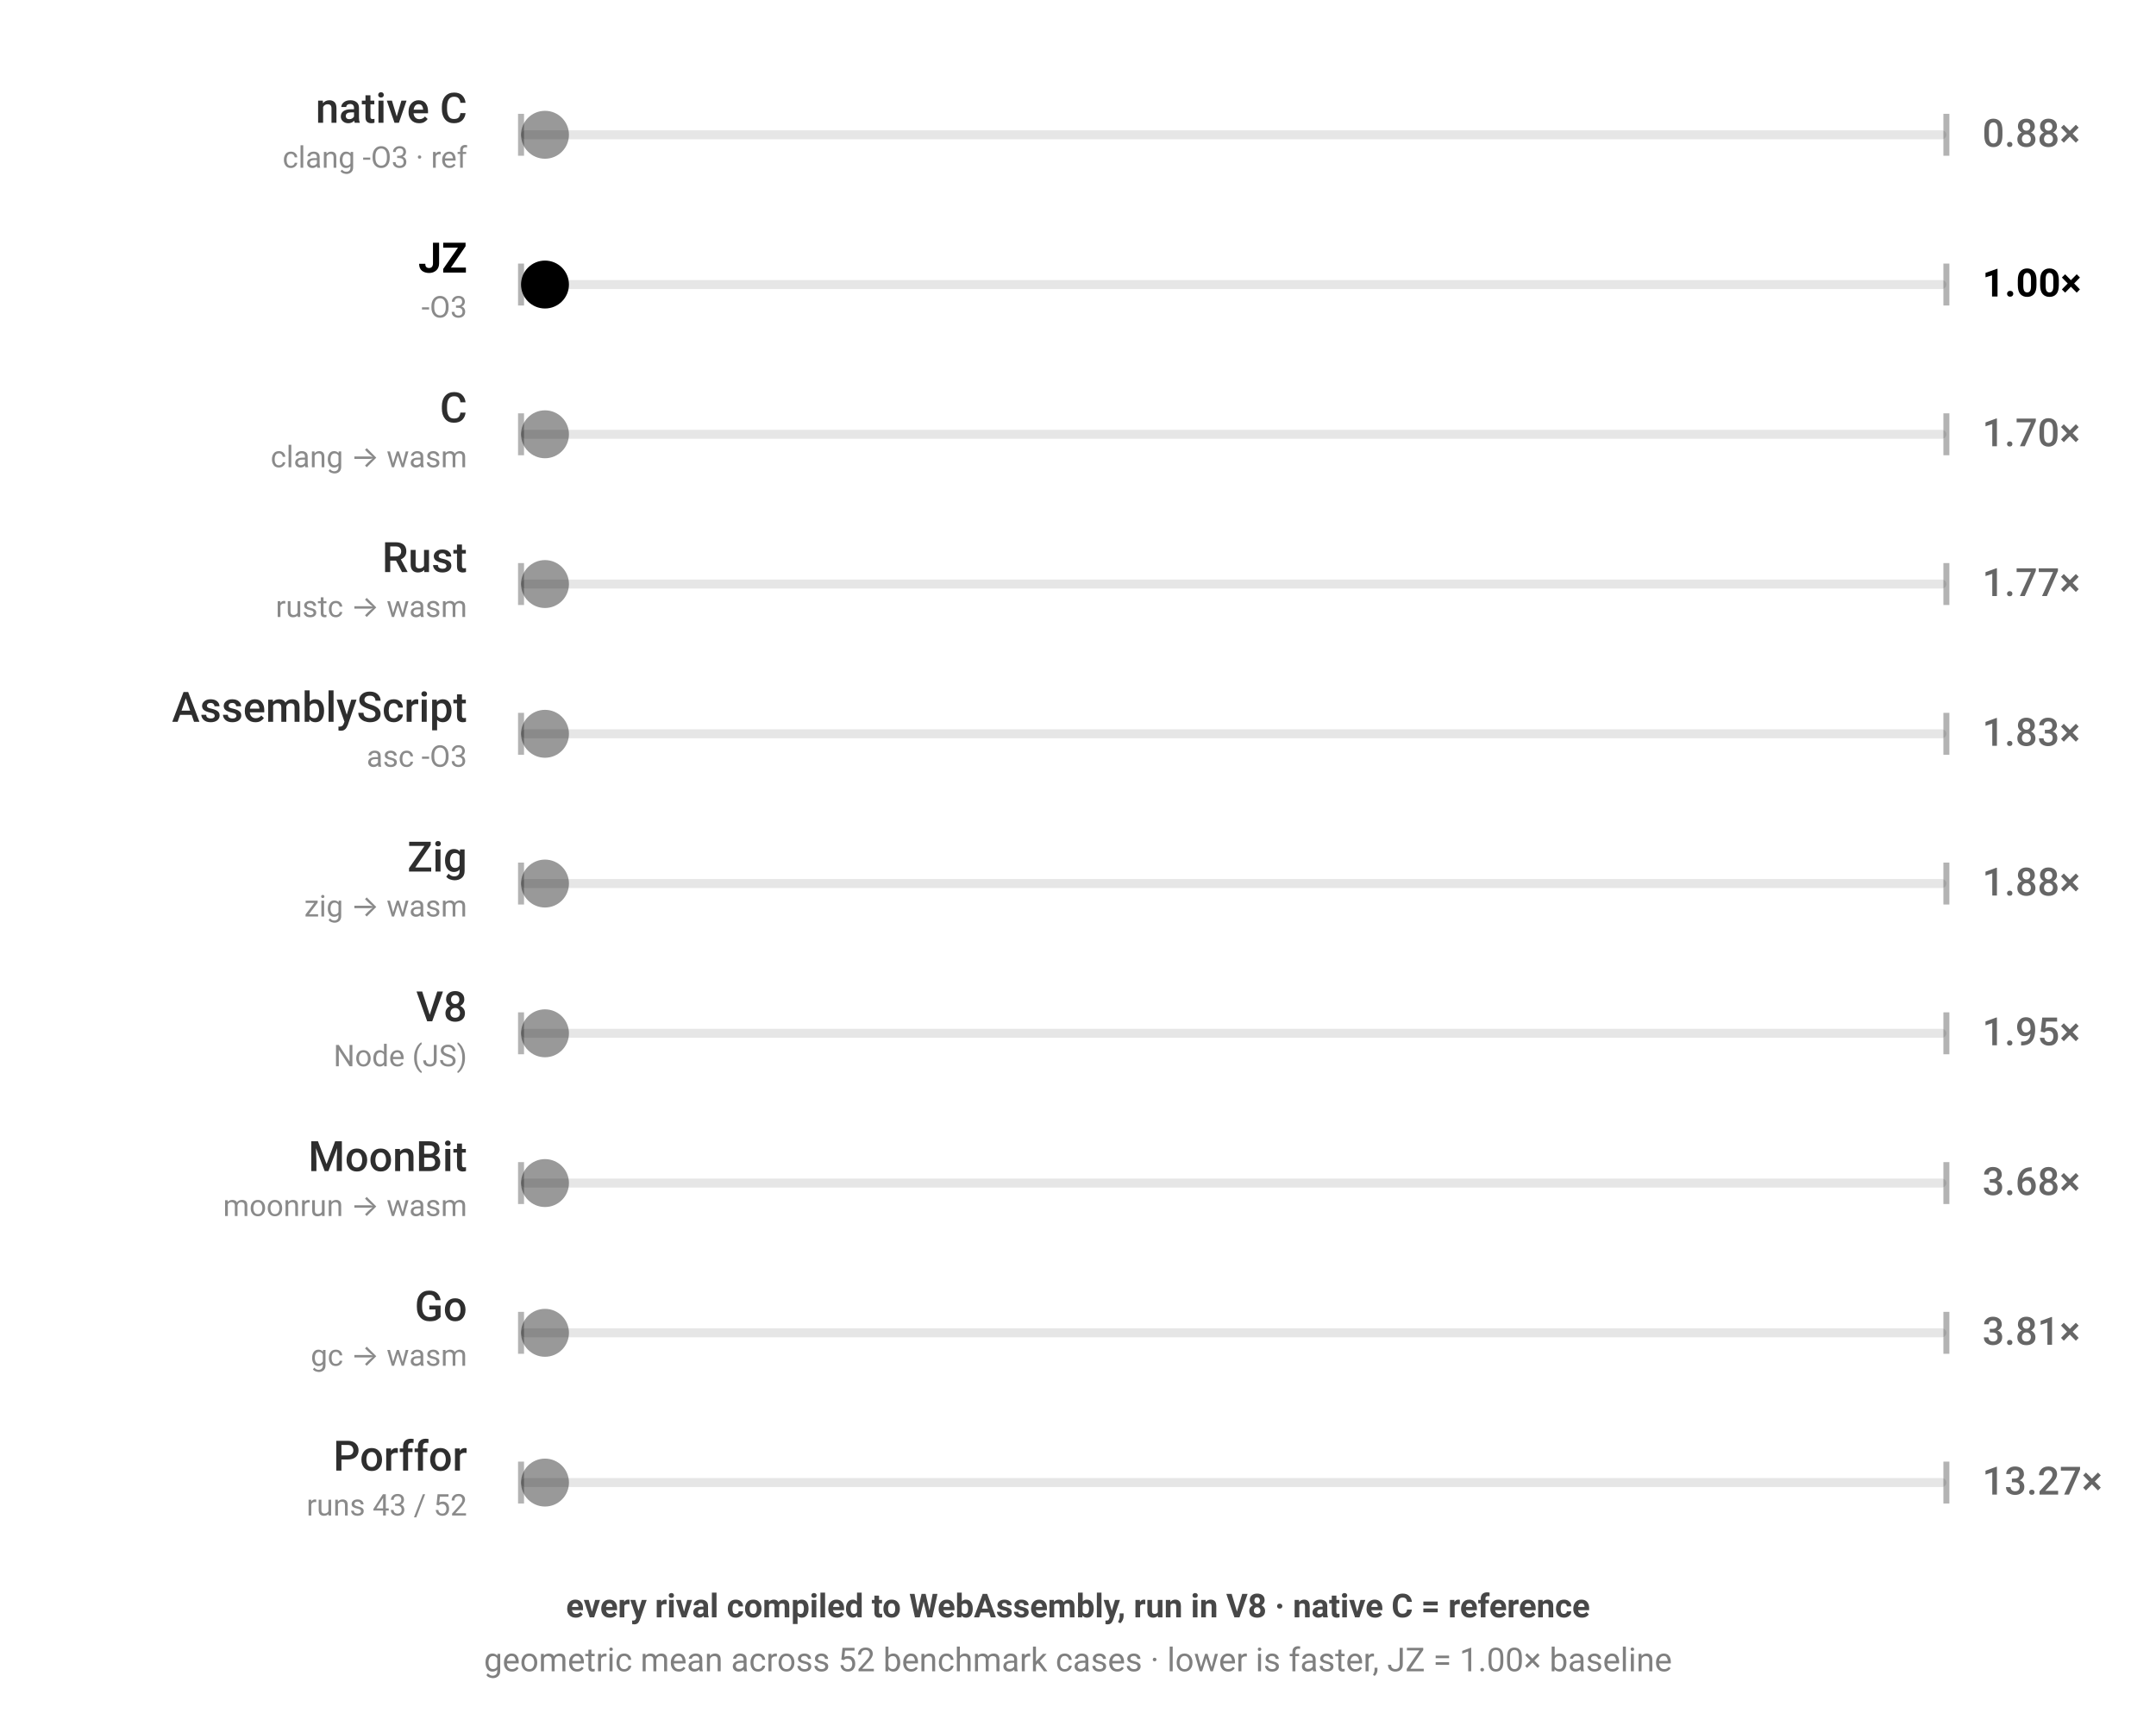
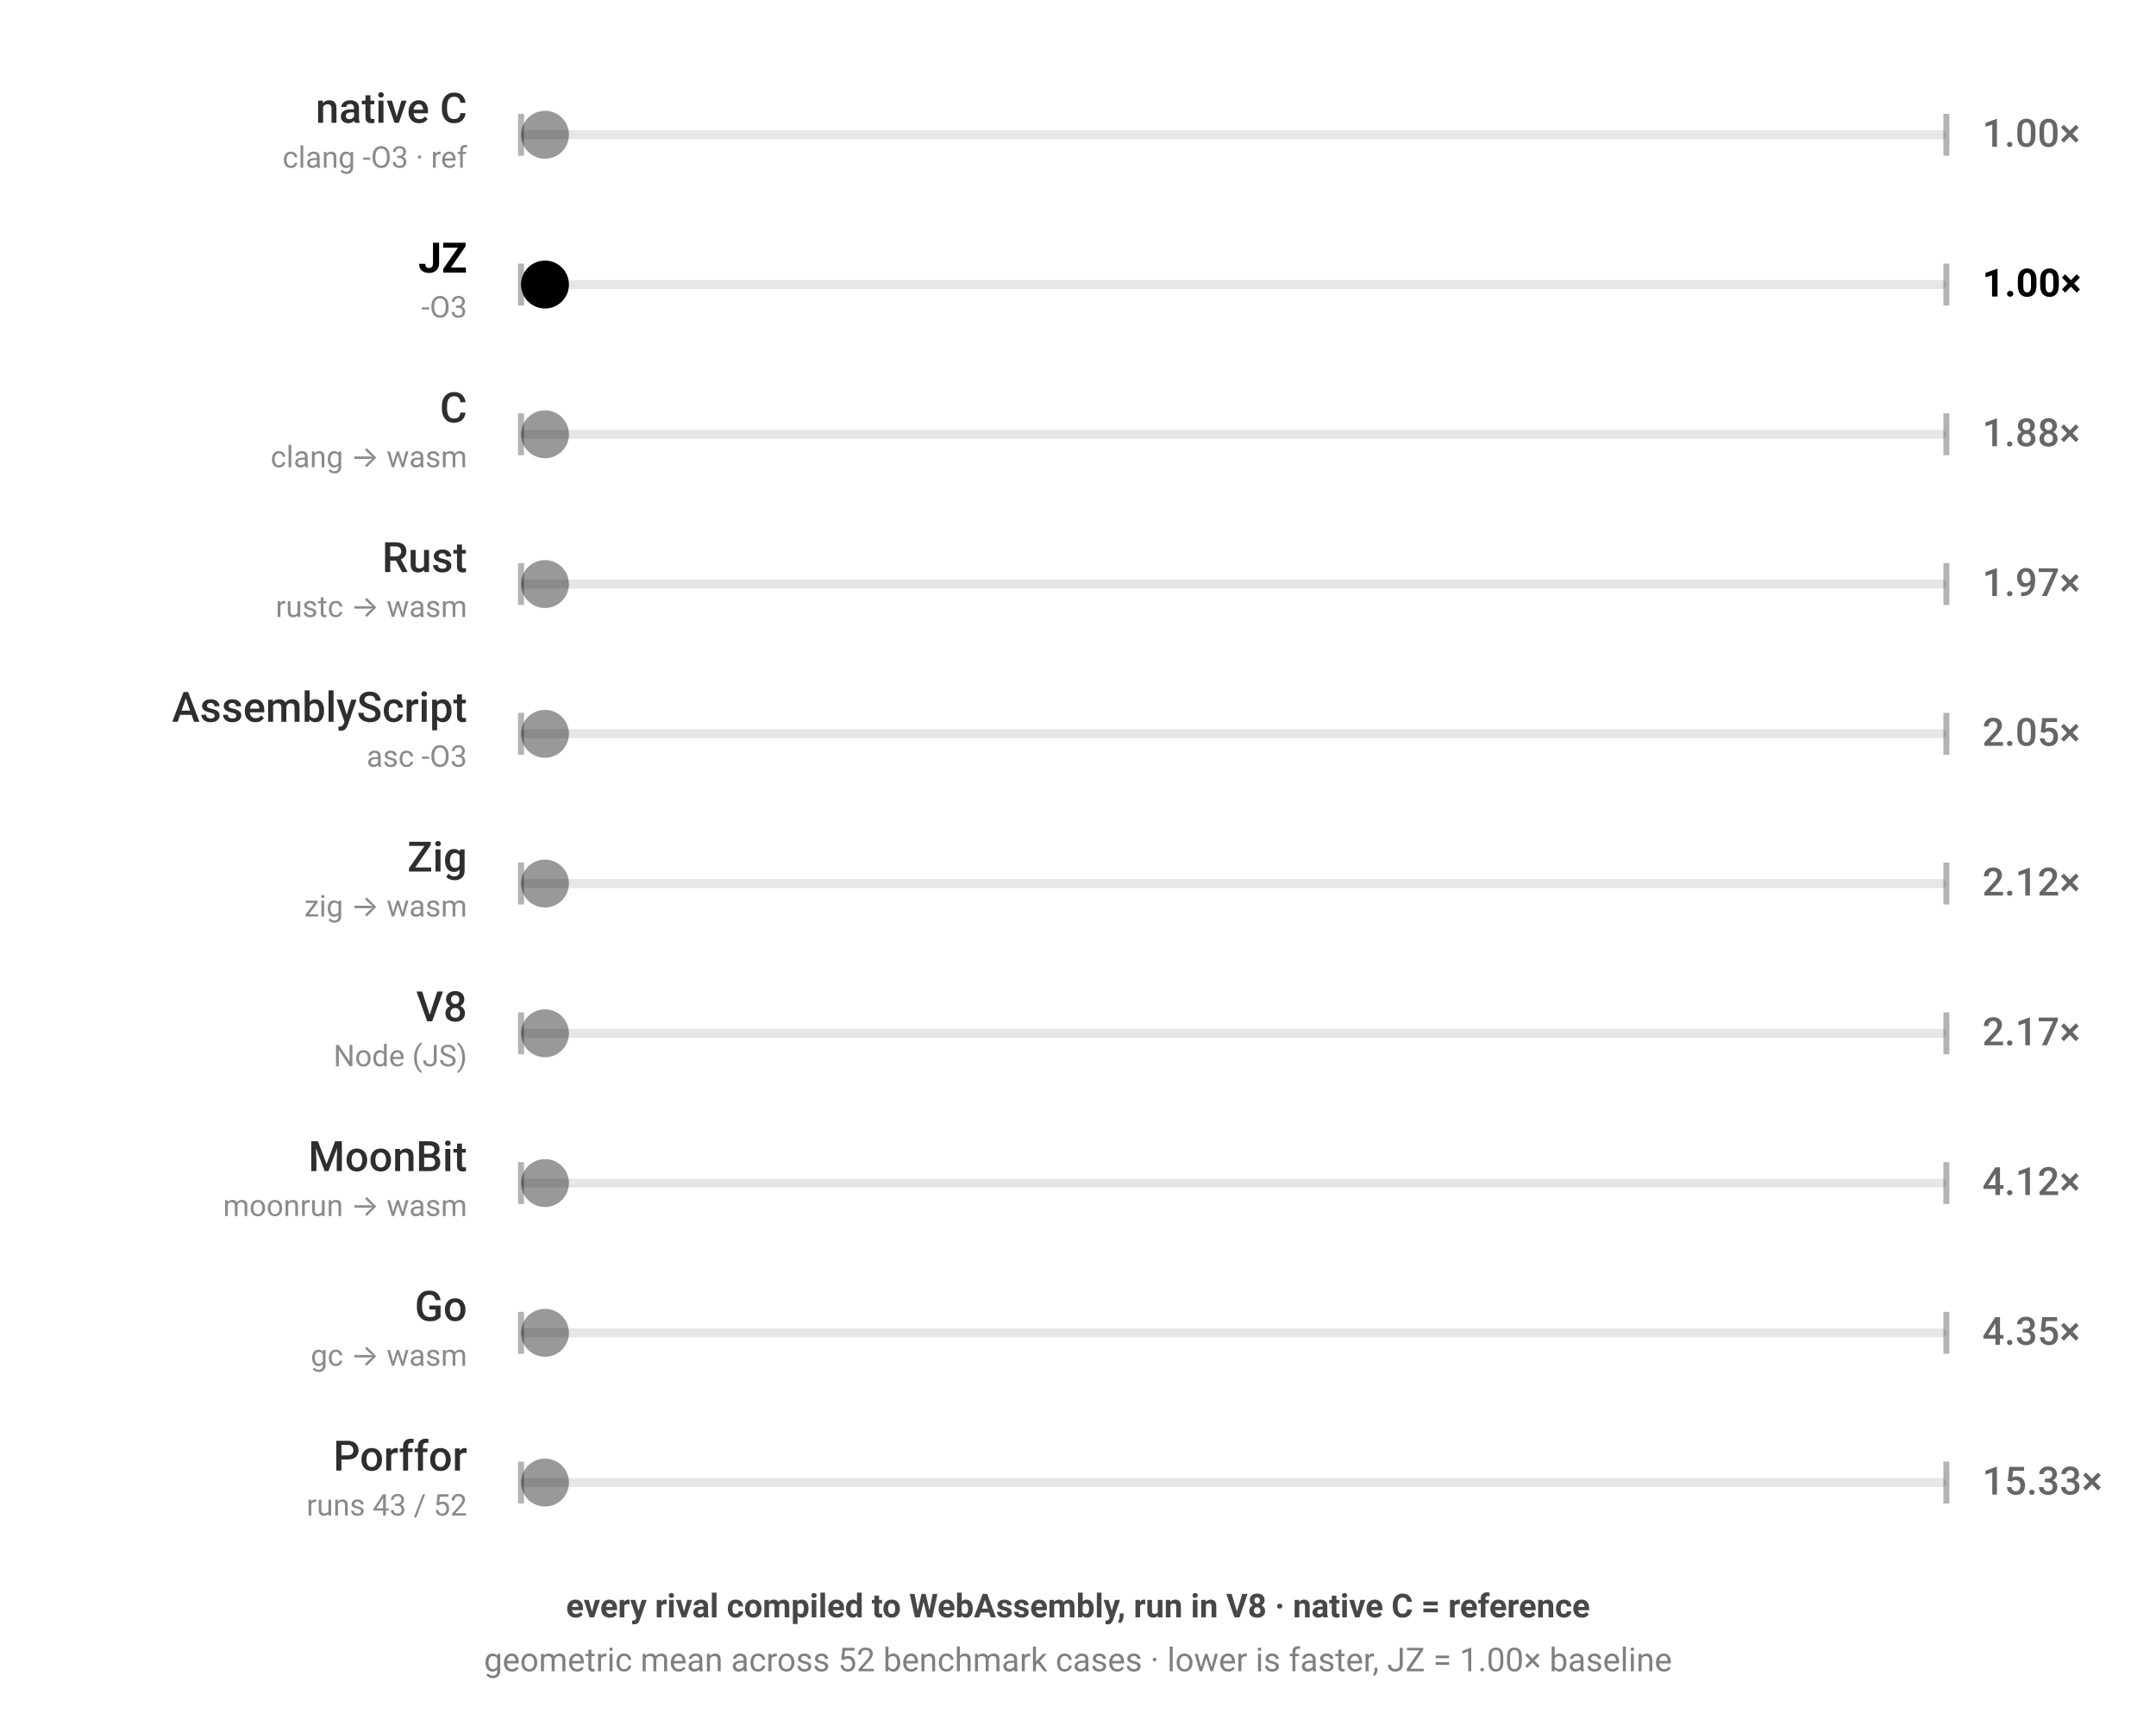
<svg xmlns="http://www.w3.org/2000/svg" viewBox="0 0 720 574" width="720" height="574" style="color-scheme:light dark" role="img" aria-label="JZ benchmark — every rival compiled to WebAssembly, run in V8 · native C = reference; geometric mean across 52 benchmark cases · lower is faster, JZ = 1.00× baseline; each ball's speed is proportional to that engine's geometric-mean runtime across the corpus">
  <g font-family="-apple-system,BlinkMacSystemFont,'Segoe UI',Roboto,sans-serif">
    <rect x="174" y="43.5" width="476" height="3" rx="1.5" fill="currentColor" fill-opacity="0.1" />
    <line x1="174" y1="38" x2="174" y2="52" stroke="currentColor" stroke-opacity="0.3" stroke-width="2" />
    <line x1="650" y1="38" x2="650" y2="52" stroke="currentColor" stroke-opacity="0.3" stroke-width="2" />
    <text x="156" y="41" text-anchor="end" font-size="14" font-weight="500" fill="currentColor" fill-opacity="0.82">native C</text>
    <text x="156" y="56" text-anchor="end" font-size="10" fill="currentColor" fill-opacity="0.46">clang -O3 · ref</text>
-     <text x="662" y="49" font-size="13" font-weight="500" fill="currentColor" fill-opacity="0.6">0.88×</text>
+     <text x="662" y="49" font-size="13" font-weight="500" fill="currentColor" fill-opacity="0.6">1.00×</text>
    <circle cx="182.0" cy="45" r="8" fill="currentColor" fill-opacity="0.4">
-       <animate attributeName="cx" dur="1.405s" repeatCount="indefinite" calcMode="linear" keyTimes="0;0.5;1" values="182.0;642.0;182.0" begin="-0.00s" />
+       <animate attributeName="cx" dur="1.599s" repeatCount="indefinite" calcMode="linear" keyTimes="0;0.5;1" values="182.0;642.0;182.0" begin="-0.00s" />
    </circle>
  </g>
  <g font-family="-apple-system,BlinkMacSystemFont,'Segoe UI',Roboto,sans-serif">
    <rect x="174" y="93.5" width="476" height="3" rx="1.5" fill="currentColor" fill-opacity="0.1" />
    <line x1="174" y1="88" x2="174" y2="102" stroke="currentColor" stroke-opacity="0.3" stroke-width="2" />
    <line x1="650" y1="88" x2="650" y2="102" stroke="currentColor" stroke-opacity="0.3" stroke-width="2" />
    <text x="156" y="91" text-anchor="end" font-size="14" font-weight="700" fill="currentColor" fill-opacity="1">JZ</text>
    <text x="156" y="106" text-anchor="end" font-size="10" fill="currentColor" fill-opacity="0.46">-O3</text>
    <text x="662" y="99" font-size="13" font-weight="700" fill="currentColor" fill-opacity="1">1.00×</text>
    <circle cx="182.0" cy="95" r="8" fill="currentColor" fill-opacity="1">
      <animate attributeName="cx" dur="1.6s" repeatCount="indefinite" calcMode="linear" keyTimes="0;0.5;1" values="182.0;642.0;182.0" begin="-0.41s" />
    </circle>
  </g>
  <g font-family="-apple-system,BlinkMacSystemFont,'Segoe UI',Roboto,sans-serif">
    <rect x="174" y="143.5" width="476" height="3" rx="1.5" fill="currentColor" fill-opacity="0.1" />
    <line x1="174" y1="138" x2="174" y2="152" stroke="currentColor" stroke-opacity="0.3" stroke-width="2" />
    <line x1="650" y1="138" x2="650" y2="152" stroke="currentColor" stroke-opacity="0.3" stroke-width="2" />
    <text x="156" y="141" text-anchor="end" font-size="14" font-weight="500" fill="currentColor" fill-opacity="0.82">C</text>
    <text x="156" y="156" text-anchor="end" font-size="10" fill="currentColor" fill-opacity="0.46">clang → wasm</text>
-     <text x="662" y="149" font-size="13" font-weight="500" fill="currentColor" fill-opacity="0.6">1.70×</text>
+     <text x="662" y="149" font-size="13" font-weight="500" fill="currentColor" fill-opacity="0.6">1.88×</text>
    <circle cx="182.0" cy="145" r="8" fill="currentColor" fill-opacity="0.4">
-       <animate attributeName="cx" dur="2.716s" repeatCount="indefinite" calcMode="linear" keyTimes="0;0.5;1" values="182.0;642.0;182.0" begin="-0.82s" />
+       <animate attributeName="cx" dur="3.007s" repeatCount="indefinite" calcMode="linear" keyTimes="0;0.5;1" values="182.0;642.0;182.0" begin="-0.82s" />
    </circle>
  </g>
  <g font-family="-apple-system,BlinkMacSystemFont,'Segoe UI',Roboto,sans-serif">
    <rect x="174" y="193.5" width="476" height="3" rx="1.5" fill="currentColor" fill-opacity="0.1" />
    <line x1="174" y1="188" x2="174" y2="202" stroke="currentColor" stroke-opacity="0.3" stroke-width="2" />
    <line x1="650" y1="188" x2="650" y2="202" stroke="currentColor" stroke-opacity="0.3" stroke-width="2" />
    <text x="156" y="191" text-anchor="end" font-size="14" font-weight="500" fill="currentColor" fill-opacity="0.82">Rust</text>
    <text x="156" y="206" text-anchor="end" font-size="10" fill="currentColor" fill-opacity="0.46">rustc → wasm</text>
-     <text x="662" y="199" font-size="13" font-weight="500" fill="currentColor" fill-opacity="0.6">1.77×</text>
+     <text x="662" y="199" font-size="13" font-weight="500" fill="currentColor" fill-opacity="0.6">1.97×</text>
    <circle cx="182.0" cy="195" r="8" fill="currentColor" fill-opacity="0.4">
-       <animate attributeName="cx" dur="2.839s" repeatCount="indefinite" calcMode="linear" keyTimes="0;0.5;1" values="182.0;642.0;182.0" begin="-1.23s" />
+       <animate attributeName="cx" dur="3.145s" repeatCount="indefinite" calcMode="linear" keyTimes="0;0.5;1" values="182.0;642.0;182.0" begin="-1.23s" />
    </circle>
  </g>
  <g font-family="-apple-system,BlinkMacSystemFont,'Segoe UI',Roboto,sans-serif">
    <rect x="174" y="243.5" width="476" height="3" rx="1.5" fill="currentColor" fill-opacity="0.1" />
    <line x1="174" y1="238" x2="174" y2="252" stroke="currentColor" stroke-opacity="0.3" stroke-width="2" />
    <line x1="650" y1="238" x2="650" y2="252" stroke="currentColor" stroke-opacity="0.3" stroke-width="2" />
    <text x="156" y="241" text-anchor="end" font-size="14" font-weight="500" fill="currentColor" fill-opacity="0.82">AssemblyScript</text>
    <text x="156" y="256" text-anchor="end" font-size="10" fill="currentColor" fill-opacity="0.46">asc -O3</text>
-     <text x="662" y="249" font-size="13" font-weight="500" fill="currentColor" fill-opacity="0.6">1.83×</text>
+     <text x="662" y="249" font-size="13" font-weight="500" fill="currentColor" fill-opacity="0.6">2.05×</text>
    <circle cx="182.0" cy="245" r="8" fill="currentColor" fill-opacity="0.4">
-       <animate attributeName="cx" dur="2.934s" repeatCount="indefinite" calcMode="linear" keyTimes="0;0.5;1" values="182.0;642.0;182.0" begin="-1.64s" />
+       <animate attributeName="cx" dur="3.274s" repeatCount="indefinite" calcMode="linear" keyTimes="0;0.5;1" values="182.0;642.0;182.0" begin="-1.64s" />
    </circle>
  </g>
  <g font-family="-apple-system,BlinkMacSystemFont,'Segoe UI',Roboto,sans-serif">
    <rect x="174" y="293.5" width="476" height="3" rx="1.5" fill="currentColor" fill-opacity="0.1" />
    <line x1="174" y1="288" x2="174" y2="302" stroke="currentColor" stroke-opacity="0.3" stroke-width="2" />
    <line x1="650" y1="288" x2="650" y2="302" stroke="currentColor" stroke-opacity="0.3" stroke-width="2" />
    <text x="156" y="291" text-anchor="end" font-size="14" font-weight="500" fill="currentColor" fill-opacity="0.82">Zig</text>
    <text x="156" y="306" text-anchor="end" font-size="10" fill="currentColor" fill-opacity="0.46">zig → wasm</text>
-     <text x="662" y="299" font-size="13" font-weight="500" fill="currentColor" fill-opacity="0.6">1.88×</text>
+     <text x="662" y="299" font-size="13" font-weight="500" fill="currentColor" fill-opacity="0.6">2.12×</text>
    <circle cx="182.0" cy="295" r="8" fill="currentColor" fill-opacity="0.4">
-       <animate attributeName="cx" dur="3.015s" repeatCount="indefinite" calcMode="linear" keyTimes="0;0.5;1" values="182.0;642.0;182.0" begin="-2.05s" />
+       <animate attributeName="cx" dur="3.388s" repeatCount="indefinite" calcMode="linear" keyTimes="0;0.5;1" values="182.0;642.0;182.0" begin="-2.05s" />
    </circle>
  </g>
  <g font-family="-apple-system,BlinkMacSystemFont,'Segoe UI',Roboto,sans-serif">
    <rect x="174" y="343.5" width="476" height="3" rx="1.5" fill="currentColor" fill-opacity="0.1" />
    <line x1="174" y1="338" x2="174" y2="352" stroke="currentColor" stroke-opacity="0.3" stroke-width="2" />
    <line x1="650" y1="338" x2="650" y2="352" stroke="currentColor" stroke-opacity="0.3" stroke-width="2" />
    <text x="156" y="341" text-anchor="end" font-size="14" font-weight="500" fill="currentColor" fill-opacity="0.82">V8</text>
    <text x="156" y="356" text-anchor="end" font-size="10" fill="currentColor" fill-opacity="0.46">Node (JS)</text>
-     <text x="662" y="349" font-size="13" font-weight="500" fill="currentColor" fill-opacity="0.6">1.95×</text>
+     <text x="662" y="349" font-size="13" font-weight="500" fill="currentColor" fill-opacity="0.6">2.17×</text>
    <circle cx="182.0" cy="345" r="8" fill="currentColor" fill-opacity="0.4">
-       <animate attributeName="cx" dur="3.126s" repeatCount="indefinite" calcMode="linear" keyTimes="0;0.5;1" values="182.0;642.0;182.0" begin="-2.46s" />
+       <animate attributeName="cx" dur="3.468s" repeatCount="indefinite" calcMode="linear" keyTimes="0;0.5;1" values="182.0;642.0;182.0" begin="-2.46s" />
    </circle>
  </g>
  <g font-family="-apple-system,BlinkMacSystemFont,'Segoe UI',Roboto,sans-serif">
    <rect x="174" y="393.5" width="476" height="3" rx="1.5" fill="currentColor" fill-opacity="0.1" />
    <line x1="174" y1="388" x2="174" y2="402" stroke="currentColor" stroke-opacity="0.3" stroke-width="2" />
    <line x1="650" y1="388" x2="650" y2="402" stroke="currentColor" stroke-opacity="0.3" stroke-width="2" />
    <text x="156" y="391" text-anchor="end" font-size="14" font-weight="500" fill="currentColor" fill-opacity="0.82">MoonBit</text>
    <text x="156" y="406" text-anchor="end" font-size="10" fill="currentColor" fill-opacity="0.46">moonrun → wasm</text>
-     <text x="662" y="399" font-size="13" font-weight="500" fill="currentColor" fill-opacity="0.6">3.68×</text>
+     <text x="662" y="399" font-size="13" font-weight="500" fill="currentColor" fill-opacity="0.6">4.12×</text>
    <circle cx="182.0" cy="395" r="8" fill="currentColor" fill-opacity="0.4">
-       <animate attributeName="cx" dur="5.893s" repeatCount="indefinite" calcMode="linear" keyTimes="0;0.5;1" values="182.0;642.0;182.0" begin="-2.87s" />
+       <animate attributeName="cx" dur="6.596s" repeatCount="indefinite" calcMode="linear" keyTimes="0;0.5;1" values="182.0;642.0;182.0" begin="-2.87s" />
    </circle>
  </g>
  <g font-family="-apple-system,BlinkMacSystemFont,'Segoe UI',Roboto,sans-serif">
    <rect x="174" y="443.5" width="476" height="3" rx="1.5" fill="currentColor" fill-opacity="0.1" />
    <line x1="174" y1="438" x2="174" y2="452" stroke="currentColor" stroke-opacity="0.3" stroke-width="2" />
    <line x1="650" y1="438" x2="650" y2="452" stroke="currentColor" stroke-opacity="0.3" stroke-width="2" />
    <text x="156" y="441" text-anchor="end" font-size="14" font-weight="500" fill="currentColor" fill-opacity="0.82">Go</text>
    <text x="156" y="456" text-anchor="end" font-size="10" fill="currentColor" fill-opacity="0.46">gc → wasm</text>
-     <text x="662" y="449" font-size="13" font-weight="500" fill="currentColor" fill-opacity="0.6">3.81×</text>
+     <text x="662" y="449" font-size="13" font-weight="500" fill="currentColor" fill-opacity="0.6">4.35×</text>
    <circle cx="182.0" cy="445" r="8" fill="currentColor" fill-opacity="0.4">
-       <animate attributeName="cx" dur="6.103s" repeatCount="indefinite" calcMode="linear" keyTimes="0;0.5;1" values="182.0;642.0;182.0" begin="-3.28s" />
+       <animate attributeName="cx" dur="6.963s" repeatCount="indefinite" calcMode="linear" keyTimes="0;0.5;1" values="182.0;642.0;182.0" begin="-3.28s" />
    </circle>
  </g>
  <g font-family="-apple-system,BlinkMacSystemFont,'Segoe UI',Roboto,sans-serif">
    <rect x="174" y="493.5" width="476" height="3" rx="1.5" fill="currentColor" fill-opacity="0.1" />
    <line x1="174" y1="488" x2="174" y2="502" stroke="currentColor" stroke-opacity="0.3" stroke-width="2" />
    <line x1="650" y1="488" x2="650" y2="502" stroke="currentColor" stroke-opacity="0.3" stroke-width="2" />
    <text x="156" y="491" text-anchor="end" font-size="14" font-weight="500" fill="currentColor" fill-opacity="0.82">Porffor</text>
    <text x="156" y="506" text-anchor="end" font-size="10" fill="currentColor" fill-opacity="0.46">runs 43 / 52</text>
-     <text x="662" y="499" font-size="13" font-weight="500" fill="currentColor" fill-opacity="0.6">13.27×</text>
+     <text x="662" y="499" font-size="13" font-weight="500" fill="currentColor" fill-opacity="0.6">15.33×</text>
    <circle cx="182.0" cy="495" r="8" fill="currentColor" fill-opacity="0.4">
      <animate attributeName="cx" dur="10s" repeatCount="indefinite" calcMode="linear" keyTimes="0;0.5;1" values="182.0;642.0;182.0" begin="-3.69s" />
    </circle>
  </g>
  <text x="360" y="540" text-anchor="middle" font-family="-apple-system,BlinkMacSystemFont,'Segoe UI',Roboto,sans-serif" font-size="11" font-weight="600" fill="currentColor" fill-opacity="0.72">every rival compiled to WebAssembly, run in V8 · native C = reference</text>
  <text x="360" y="558" text-anchor="middle" font-family="-apple-system,BlinkMacSystemFont,'Segoe UI',Roboto,sans-serif" font-size="11" fill="currentColor" fill-opacity="0.5">geometric mean across 52 benchmark cases · lower is faster, JZ = 1.00× baseline</text>
</svg>
